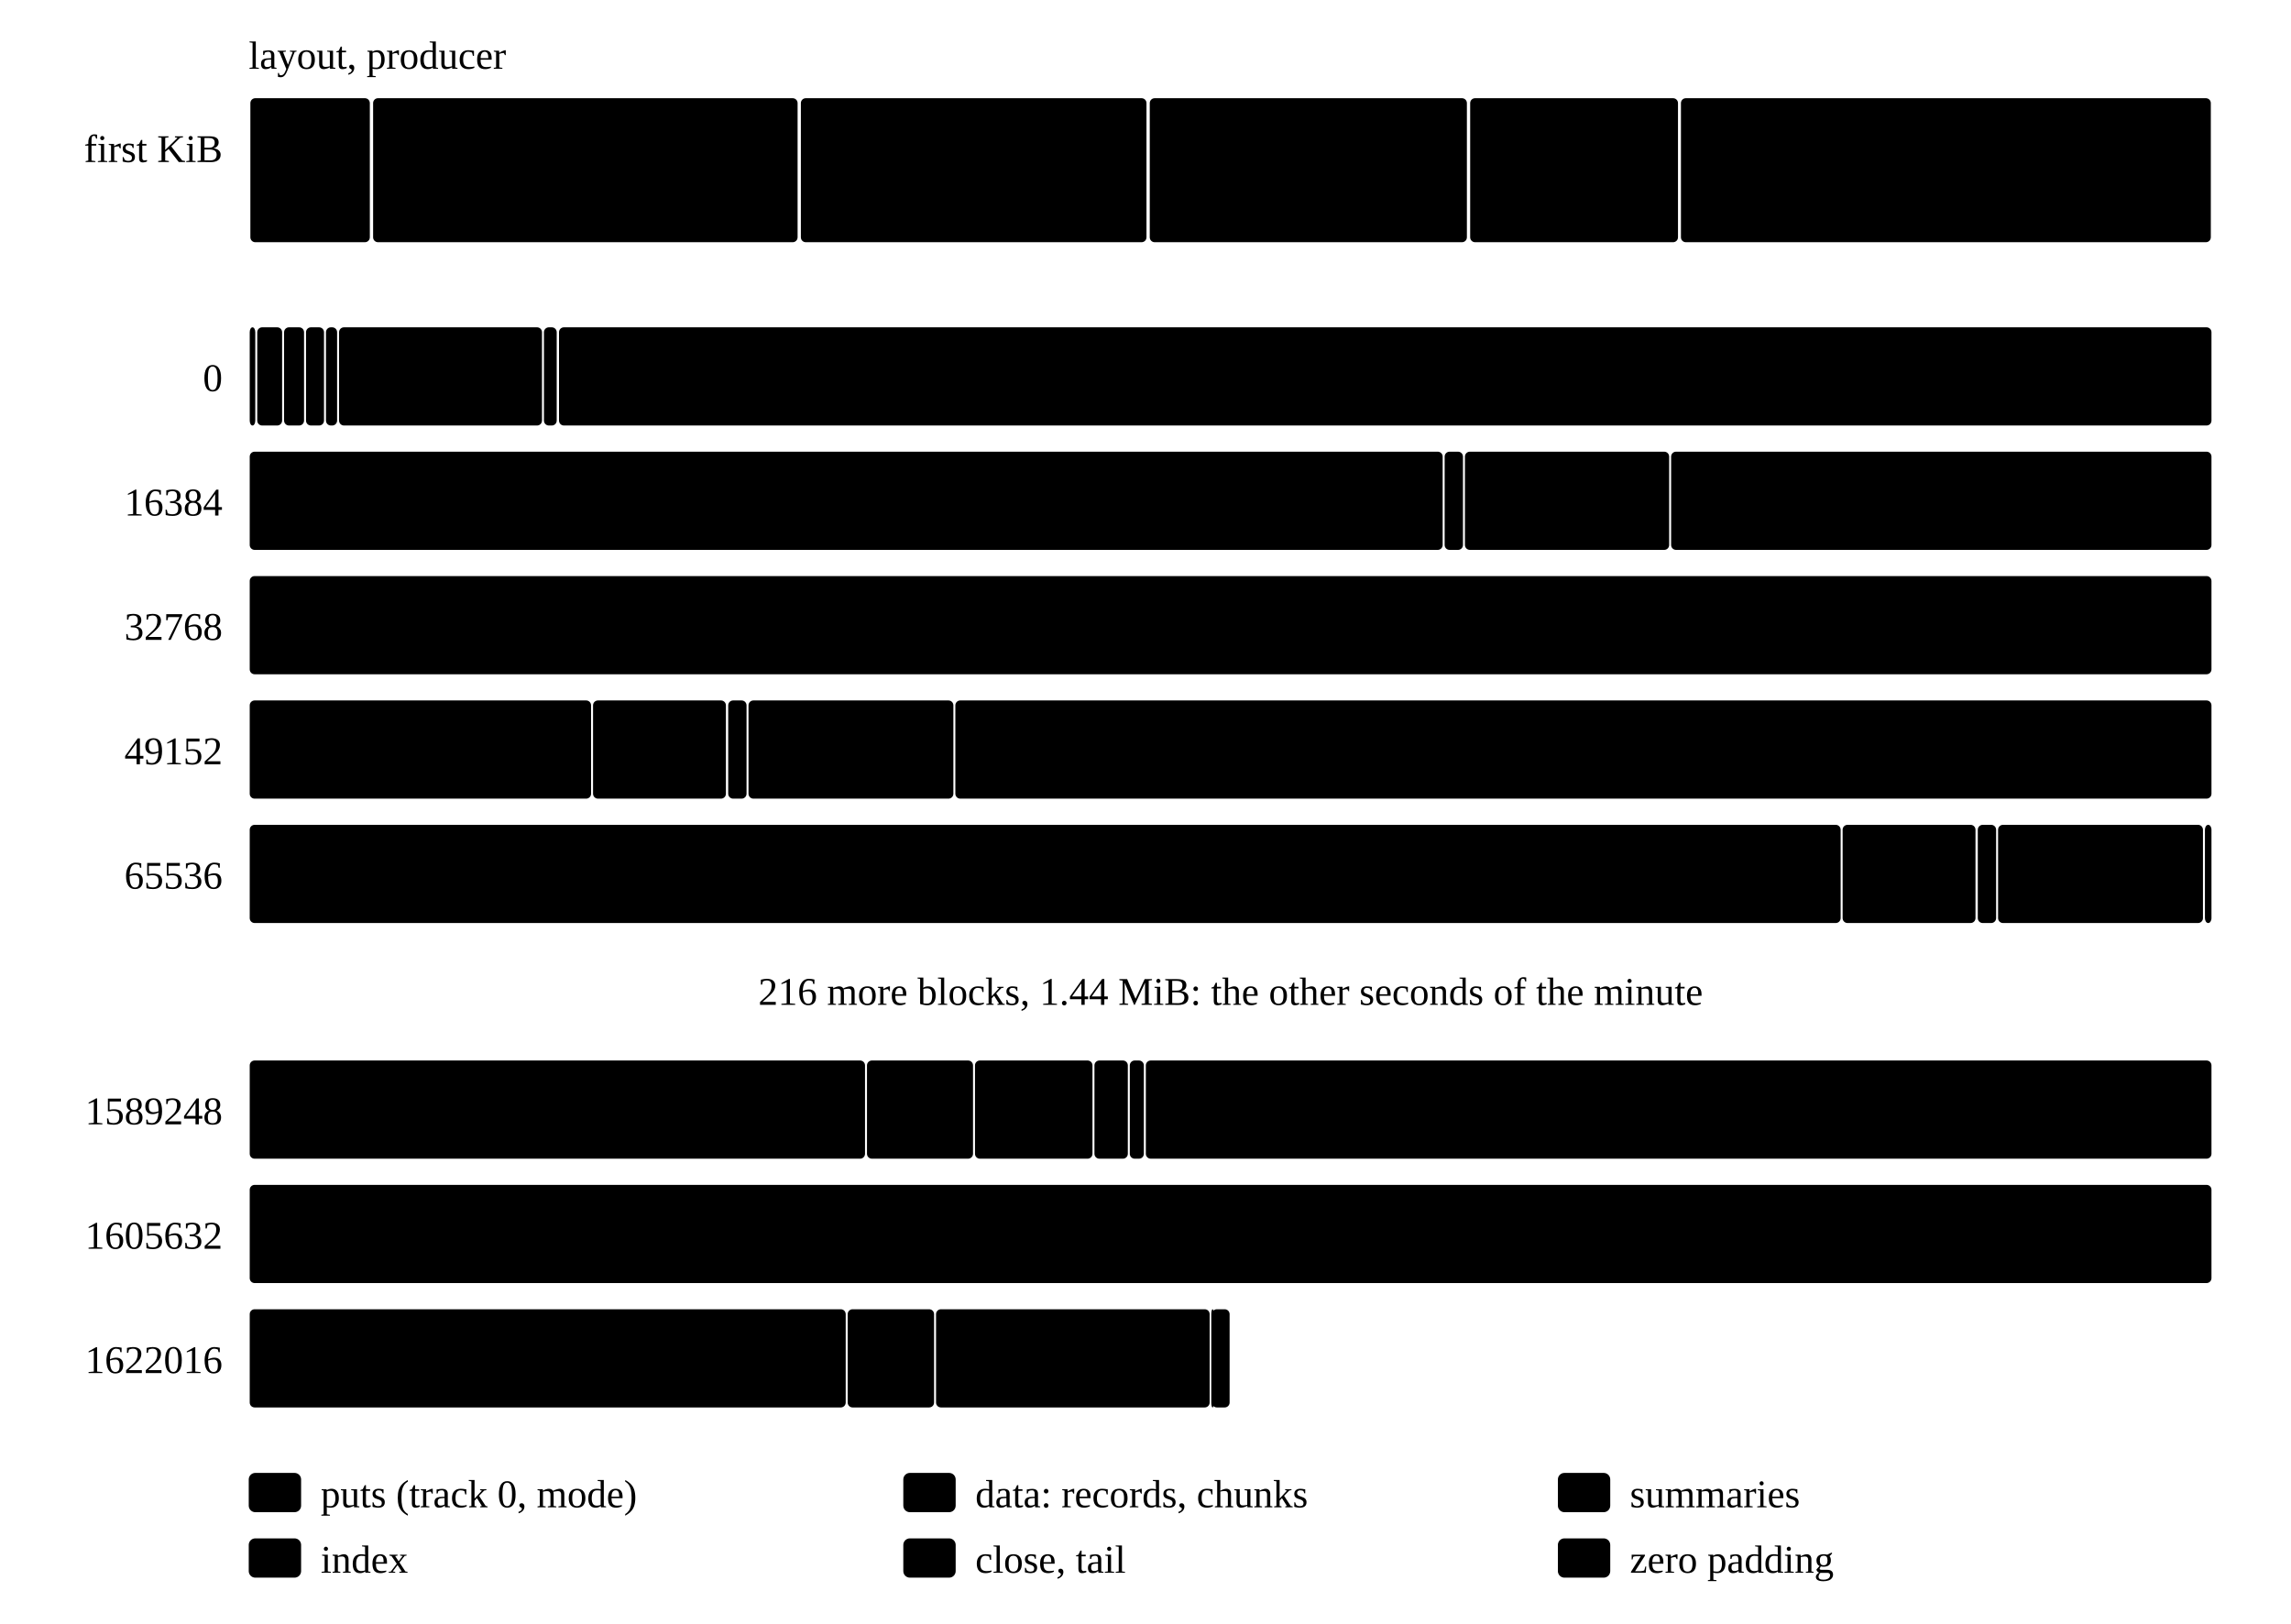
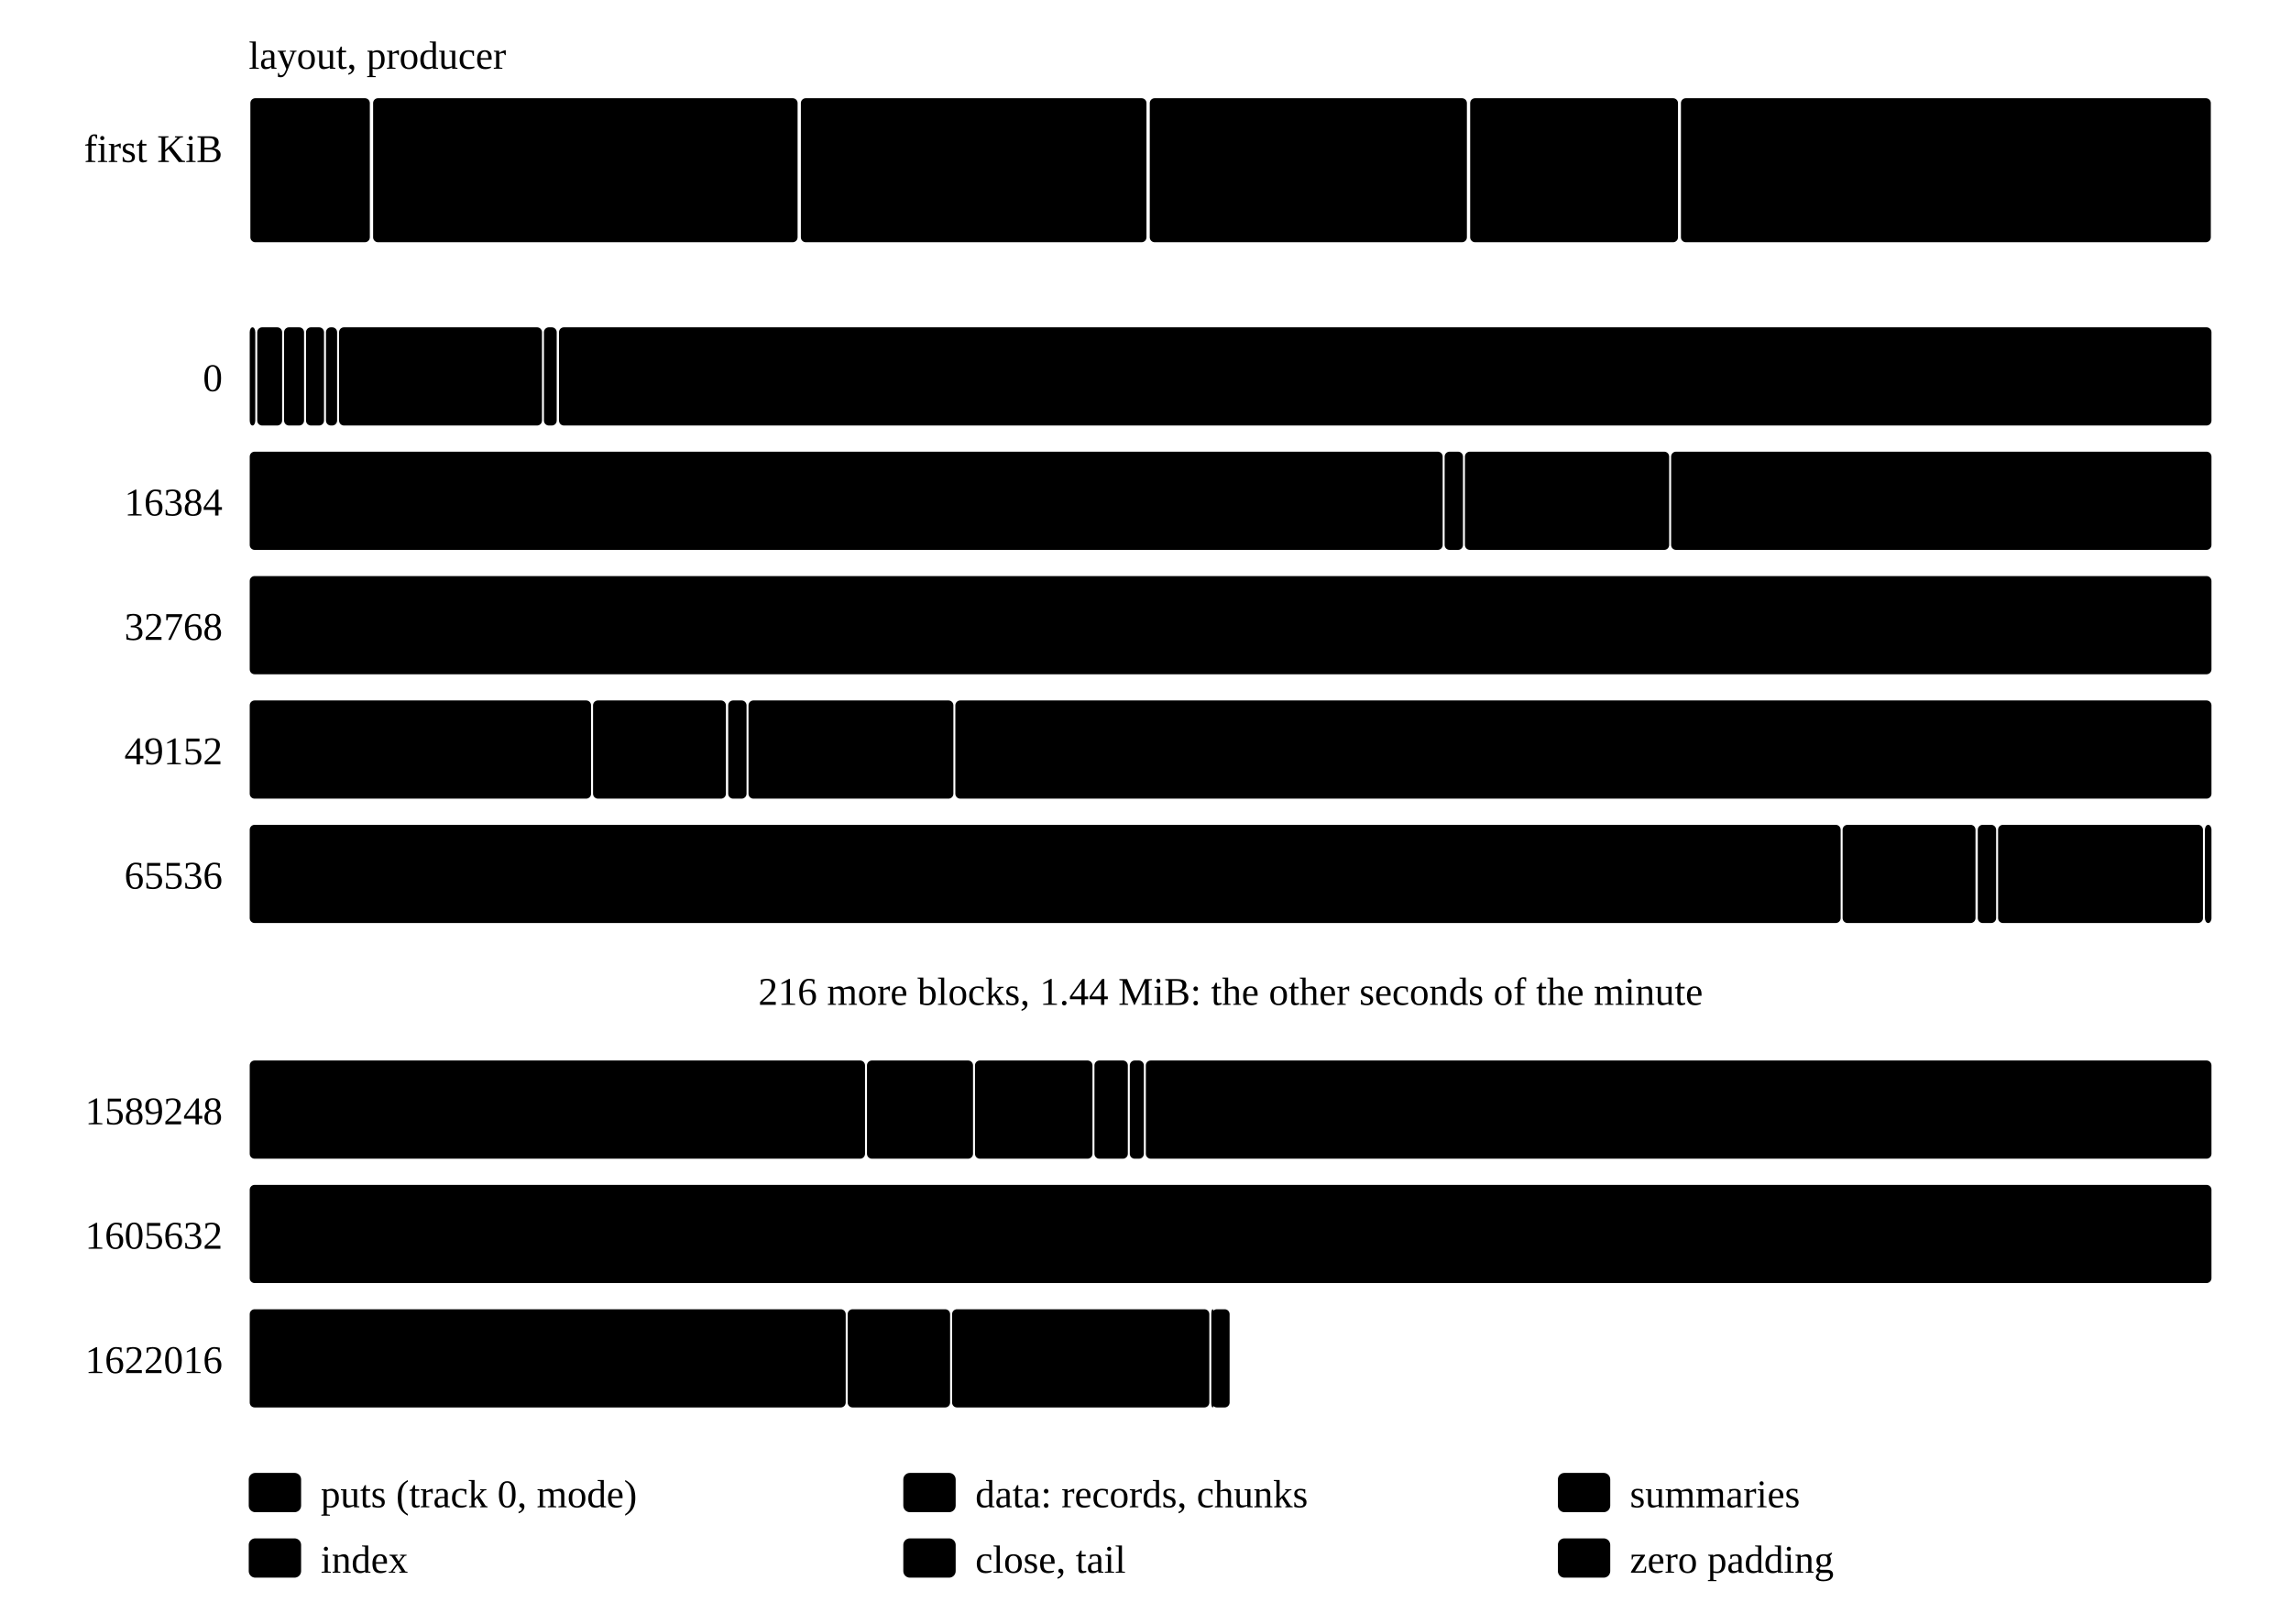
<svg xmlns="http://www.w3.org/2000/svg" class="ww-svg" viewBox="0 0 700 496" width="700" height="496" role="img" aria-label="The drive's first minute in one file of 1630208 bytes, on rows of 16 KiB: the first seconds, then the end. Puts, records blocks of log lines and temperatures, chunks of CAN frames and of phase current, summaries, the final index, the close padded with zeros and the tail">
  <text x="68.0" y="119.5" text-anchor="end" class="soft mono">0</text>
  <text x="68.0" y="157.5" text-anchor="end" class="soft mono">16384</text>
  <text x="68.0" y="195.5" text-anchor="end" class="soft mono">32768</text>
  <text x="68.0" y="233.5" text-anchor="end" class="soft mono">49152</text>
  <text x="68.0" y="271.5" text-anchor="end" class="soft mono">65536</text>
  <text x="68.0" y="343.5" text-anchor="end" class="soft mono">1589248</text>
  <text x="68.0" y="381.5" text-anchor="end" class="soft mono">1605632</text>
  <text x="68.0" y="419.5" text-anchor="end" class="soft mono">1622016</text>
  <text x="376.0" y="307.0" text-anchor="middle" class="small soft">216 more blocks, 1.44 MiB: the other seconds of the minute</text>
  <rect x="76.3" y="100.0" width="1.7" height="30.0" rx="1.5" class="tint-purple" />
  <rect x="78.6" y="100.0" width="7.6" height="30.0" rx="1.5" class="tint-purple" />
  <rect x="86.8" y="100.0" width="6.1" height="30.0" rx="1.5" class="tint-purple" />
  <rect x="93.5" y="100.0" width="5.5" height="30.0" rx="1.5" class="tint-blue" />
  <rect x="99.6" y="100.0" width="3.4" height="30.0" rx="1.5" class="tint-purple" />
  <rect x="103.6" y="100.0" width="62.0" height="30.0" rx="1.5" class="tint-blue" />
  <text x="134.6" y="119.5" text-anchor="middle" class="small">can0</text>
  <rect x="166.2" y="100.0" width="3.9" height="30.0" rx="1.5" class="tint-purple" />
  <rect x="170.8" y="100.0" width="504.9" height="30.0" rx="1.5" class="tint-blue" />
  <text x="423.2" y="119.5" text-anchor="middle" class="small">phase_a: a second of samples</text>
  <rect x="76.3" y="138.0" width="364.5" height="30.0" rx="1.5" class="tint-blue" />
  <rect x="441.4" y="138.0" width="5.6" height="30.0" rx="1.5" class="tint-blue" />
  <rect x="447.6" y="138.0" width="62.4" height="30.0" rx="1.5" class="tint-blue" />
  <text x="478.8" y="157.5" text-anchor="middle" class="small">can0</text>
  <rect x="510.6" y="138.0" width="165.1" height="30.0" rx="1.5" class="tint-blue" />
  <rect x="76.3" y="176.0" width="599.4" height="30.0" rx="1.5" class="tint-blue" />
  <text x="376.0" y="195.5" text-anchor="middle" class="small">phase_a: a second of samples</text>
  <rect x="76.3" y="214.0" width="104.3" height="30.0" rx="1.5" class="tint-blue" />
  <rect x="181.2" y="214.0" width="40.6" height="30.0" rx="1.5" class="tint-teal" />
  <rect x="222.5" y="214.0" width="5.6" height="30.0" rx="1.5" class="tint-blue" />
  <rect x="228.7" y="214.0" width="62.6" height="30.0" rx="1.5" class="tint-blue" />
  <text x="260.0" y="233.5" text-anchor="middle" class="small">can0</text>
  <rect x="291.9" y="214.0" width="383.8" height="30.0" rx="1.5" class="tint-blue" />
  <text x="483.8" y="233.5" text-anchor="middle" class="small">phase_a: a second of samples</text>
  <rect x="76.3" y="252.0" width="486.1" height="30.0" rx="1.5" class="tint-blue" />
  <rect x="563.0" y="252.0" width="40.6" height="30.0" rx="1.5" class="tint-teal" />
  <rect x="604.3" y="252.0" width="5.6" height="30.0" rx="1.5" class="tint-blue" />
  <rect x="610.5" y="252.0" width="62.6" height="30.0" rx="1.5" class="tint-blue" />
  <text x="641.8" y="271.5" text-anchor="middle" class="small">can0</text>
  <rect x="673.7" y="252.0" width="2.0" height="30.0" rx="1.5" class="tint-blue" />
  <rect x="76.3" y="324.0" width="188.0" height="30.0" rx="1.5" class="tint-blue" />
  <rect x="264.9" y="324.0" width="32.4" height="30.0" rx="1.5" class="tint-teal" />
  <rect x="297.9" y="324.0" width="35.9" height="30.0" rx="1.5" class="tint-teal" />
  <rect x="334.4" y="324.0" width="10.2" height="30.0" rx="1.5" class="tint-teal" />
  <rect x="345.2" y="324.0" width="4.3" height="30.0" rx="1.5" class="tint-teal" />
  <rect x="350.1" y="324.0" width="325.6" height="30.0" rx="1.5" class="tint-amber" />
  <text x="512.9" y="343.5" text-anchor="middle" class="small">final index</text>
  <rect x="76.3" y="362.0" width="599.4" height="30.0" rx="1.5" class="tint-amber" />
  <rect x="76.3" y="400.0" width="182.1" height="30.0" rx="1.5" class="tint-amber" />
-   <rect x="259.0" y="400.0" width="26.4" height="30.0" rx="1.5" class="tint-green" />
-   <rect x="286.0" y="400.0" width="83.6" height="30.0" rx="1.5" class="faint hatch" />
+   <rect x="259.0" y="400.0" width="31.3" height="30.0" rx="1.5" class="tint-green" />
+   <rect x="290.9" y="400.0" width="78.6" height="30.0" rx="1.5" class="faint hatch" />
  <rect x="370.1" y="400.0" width="0.8" height="30.0" rx="1.5" class="tint-green" />
  <rect x="370.3" y="400.0" width="5.4" height="30.0" rx="1.5" class="tint-green" />
  <text x="68.0" y="49.5" text-anchor="end" class="small soft">first KiB</text>
  <rect x="76.5" y="30.0" width="36.5" height="44.0" rx="1.5" class="tint-purple" />
  <line x1="78.0" y1="29.0" x2="78.0" y2="24.0" class="thin" />
  <text x="76.0" y="21.0" text-anchor="start" class="small">layout, producer</text>
  <rect x="114.0" y="30.0" width="129.7" height="44.0" rx="1.5" class="tint-purple" />
  <text x="178.8" y="42.0" text-anchor="middle" class="small">2 clocks, map,</text>
  <text x="178.8" y="56.0" text-anchor="middle" class="small">mode</text>
  <text x="178.8" y="70.0" text-anchor="middle" class="small">“idle”</text>
  <rect x="244.7" y="30.0" width="105.6" height="44.0" rx="1.5" class="tint-purple" />
  <text x="297.5" y="56.0" text-anchor="middle" class="small">log, temp</text>
  <rect x="351.3" y="30.0" width="96.9" height="44.0" rx="1.5" class="tint-blue" />
  <text x="399.7" y="56.0" text-anchor="middle" class="small">log, temp</text>
  <rect x="449.2" y="30.0" width="63.5" height="44.0" rx="1.5" class="tint-purple" />
  <text x="480.9" y="56.0" text-anchor="middle" class="small">can0</text>
  <rect x="513.6" y="30.0" width="161.9" height="44.0" rx="1.5" class="tint-blue" />
  <text x="594.6" y="56.0" text-anchor="middle" class="small">can0</text>
  <path d="M76.0 76.0 L76.0 98.0 M676.0 76.0 L113.5 98.0" class="thin dash" />
  <rect x="76.0" y="450.0" width="16.0" height="12.0" rx="2" class="tint-purple" />
  <text x="98.0" y="460.5" text-anchor="start" class="small">puts (track 0, mode)</text>
  <rect x="276.0" y="450.0" width="16.0" height="12.0" rx="2" class="tint-blue" />
  <text x="298.0" y="460.5" text-anchor="start" class="small">data: records, chunks</text>
  <rect x="476.0" y="450.0" width="16.0" height="12.0" rx="2" class="tint-teal" />
  <text x="498.0" y="460.5" text-anchor="start" class="small">summaries</text>
  <rect x="76.0" y="470.0" width="16.0" height="12.0" rx="2" class="tint-amber" />
  <text x="98.0" y="480.5" text-anchor="start" class="small">index</text>
  <rect x="276.0" y="470.0" width="16.0" height="12.0" rx="2" class="tint-green" />
  <text x="298.0" y="480.5" text-anchor="start" class="small">close, tail</text>
  <rect x="476.0" y="470.0" width="16.0" height="12.0" rx="2" class="faint hatch" />
  <text x="498.0" y="480.5" text-anchor="start" class="small">zero padding</text>
</svg>
